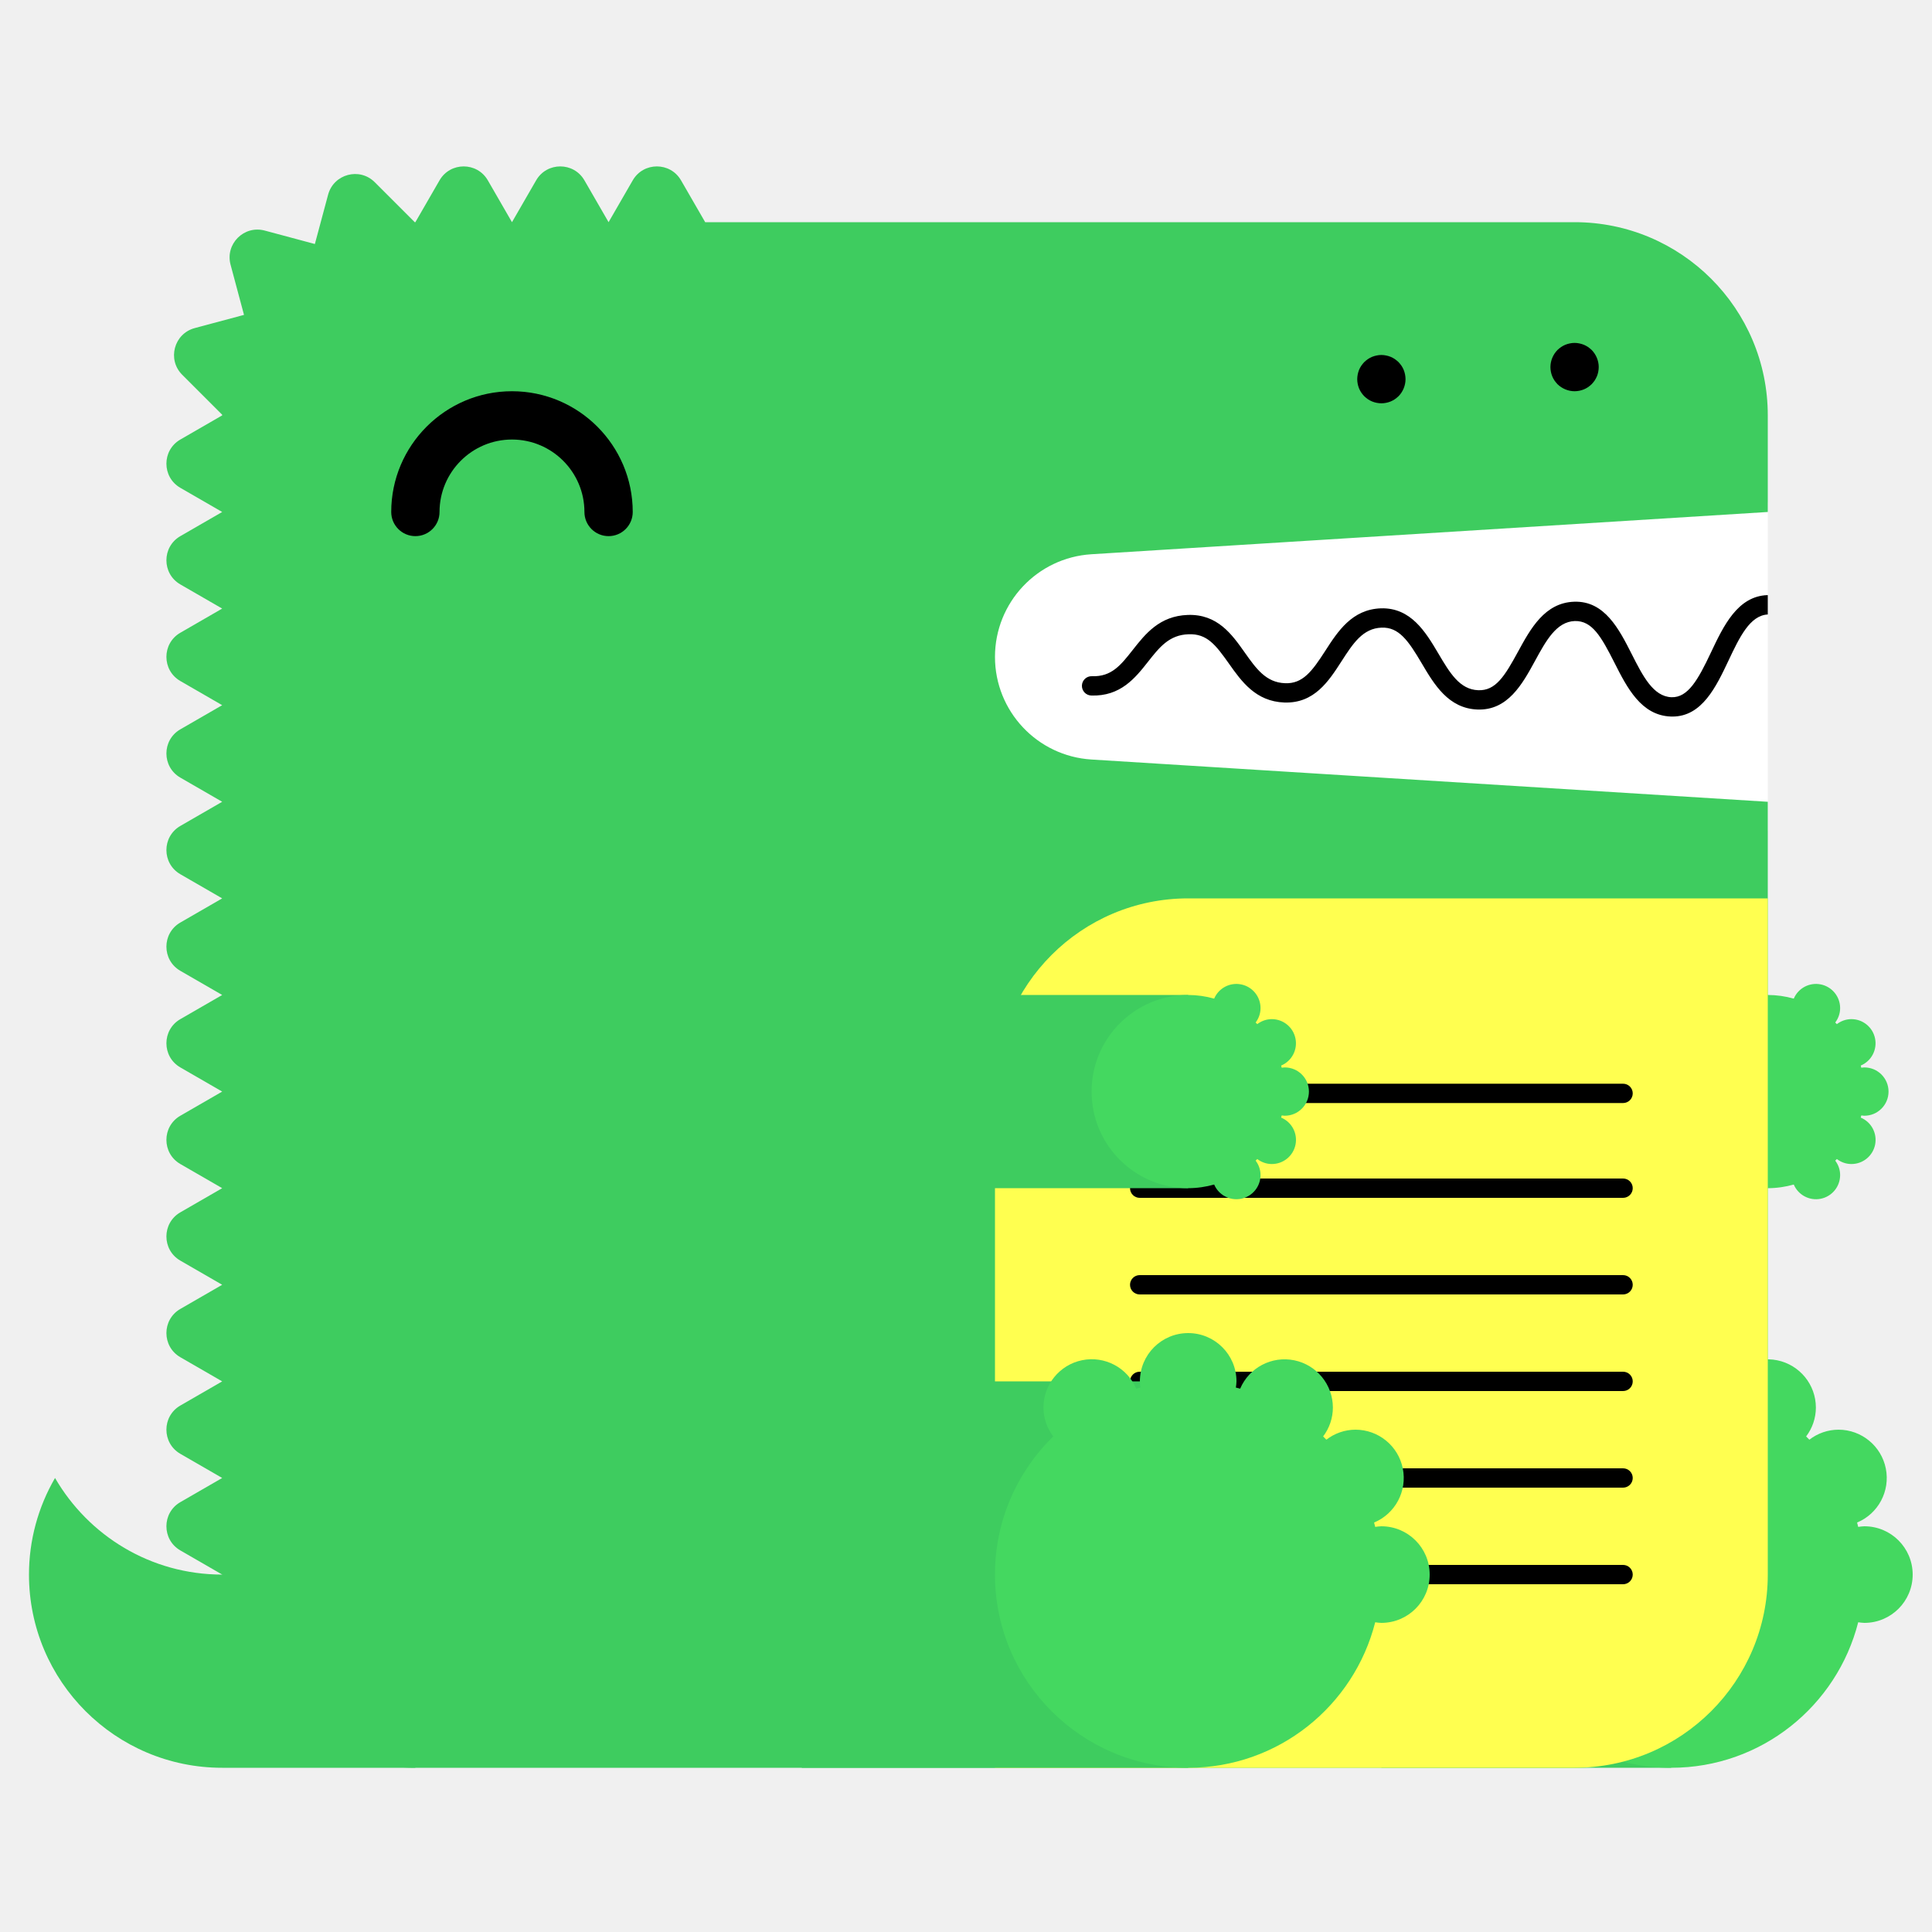
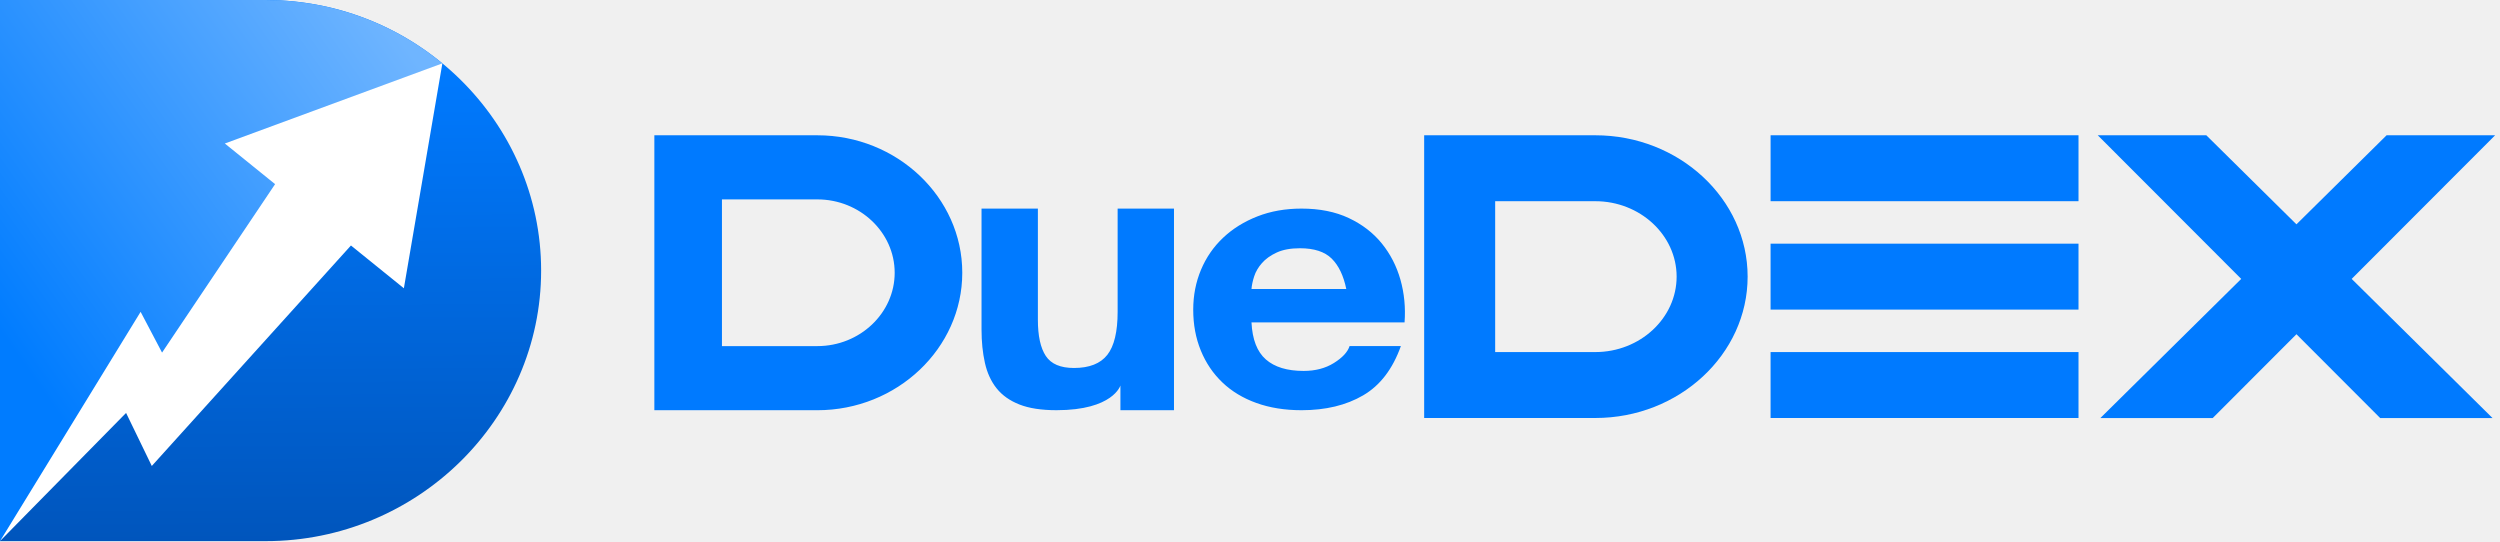
- <svg xmlns="http://www.w3.org/2000/svg" width="200" height="200" viewBox="0 0 200 200">
-   <g fill="none" fill-rule="evenodd">
-     <path fill="#FFF" d="M99 52h84v34H99z" />
-     <path d="M23 163c-7.398 0-13.843-4.027-17.303-10A19.886 19.886 0 0 0 3 163c0 11.046 8.954 20 20 20h20v-20H23z" fill="#3ECC5F" />
-     <path d="M112.98 57.376L183 53V43c0-11.046-8.954-20-20-20H73l-2.5-4.33c-1.112-1.925-3.889-1.925-5 0L63 23l-2.5-4.33c-1.111-1.925-3.889-1.925-5 0L53 23l-2.5-4.33c-1.111-1.925-3.889-1.925-5 0L43 23c-.022 0-.042.003-.065.003l-4.142-4.141c-1.57-1.571-4.252-.853-4.828 1.294l-1.369 5.104-5.192-1.392c-2.148-.575-4.111 1.389-3.535 3.536l1.39 5.193-5.102 1.367c-2.148.576-2.867 3.259-1.296 4.83l4.142 4.142c0 .021-.003.042-.003.064l-4.33 2.5c-1.925 1.111-1.925 3.889 0 5L23 53l-4.33 2.5c-1.925 1.111-1.925 3.889 0 5L23 63l-4.33 2.5c-1.925 1.111-1.925 3.889 0 5L23 73l-4.33 2.5c-1.925 1.111-1.925 3.889 0 5L23 83l-4.33 2.5c-1.925 1.111-1.925 3.889 0 5L23 93l-4.33 2.5c-1.925 1.111-1.925 3.889 0 5L23 103l-4.33 2.5c-1.925 1.111-1.925 3.889 0 5L23 113l-4.33 2.5c-1.925 1.111-1.925 3.889 0 5L23 123l-4.33 2.5c-1.925 1.111-1.925 3.889 0 5L23 133l-4.33 2.5c-1.925 1.111-1.925 3.889 0 5L23 143l-4.33 2.5c-1.925 1.111-1.925 3.889 0 5L23 153l-4.33 2.5c-1.925 1.111-1.925 3.889 0 5L23 163c0 11.046 8.954 20 20 20h120c11.046 0 20-8.954 20-20V83l-70.02-4.376A10.645 10.645 0 0 1 103 68c0-5.621 4.37-10.273 9.98-10.624" fill="#3ECC5F" />
-     <path fill="#3ECC5F" d="M143 183h30v-40h-30z" />
-     <path d="M193 158c-.219 0-.428.037-.639.064-.038-.15-.074-.301-.116-.451A5 5 0 0 0 190.32 148a4.96 4.96 0 0 0-3.016 1.036 26.531 26.531 0 0 0-.335-.336 4.955 4.955 0 0 0 1.011-2.987 5 5 0 0 0-9.599-1.959c-.148-.042-.297-.077-.445-.115.027-.211.064-.42.064-.639a5 5 0 0 0-5-5 5 5 0 0 0-5 5c0 .219.037.428.064.639-.148.038-.297.073-.445.115a4.998 4.998 0 0 0-9.599 1.959c0 1.125.384 2.151 1.011 2.987-3.717 3.632-6.031 8.693-6.031 14.3 0 11.046 8.954 20 20 20 9.339 0 17.16-6.41 19.361-15.064.211.027.42.064.639.064a5 5 0 0 0 5-5 5 5 0 0 0-5-5" fill="#44D860" />
-     <path fill="#3ECC5F" d="M153 123h30v-20h-30z" />
-     <path d="M193 115.5a2.5 2.5 0 1 0 0-5c-.109 0-.214.019-.319.032-.02-.075-.037-.15-.058-.225a2.501 2.501 0 0 0-.963-4.807c-.569 0-1.088.197-1.508.518a6.653 6.653 0 0 0-.168-.168c.314-.417.506-.931.506-1.494a2.5 2.5 0 0 0-4.8-.979A9.987 9.987 0 0 0 183 103c-5.522 0-10 4.478-10 10s4.478 10 10 10c.934 0 1.833-.138 2.69-.377a2.5 2.5 0 0 0 4.8-.979c0-.563-.192-1.077-.506-1.494.057-.055.113-.111.168-.168.42.321.939.518 1.508.518a2.5 2.5 0 0 0 .963-4.807c.021-.074.038-.15.058-.225.105.013.21.032.319.032" fill="#44D860" />
-     <path d="M63 55.5a2.5 2.5 0 0 1-2.5-2.5c0-4.136-3.364-7.5-7.5-7.5s-7.5 3.364-7.5 7.5a2.5 2.5 0 1 1-5 0c0-6.893 5.607-12.5 12.5-12.5S65.5 46.107 65.5 53a2.5 2.5 0 0 1-2.5 2.5" fill="#000" />
-     <path d="M103 183h60c11.046 0 20-8.954 20-20V93h-60c-11.046 0-20 8.954-20 20v70z" fill="#FFFF50" />
-     <path d="M168.02 124h-50.04a1 1 0 1 1 0-2h50.04a1 1 0 1 1 0 2m0 20h-50.04a1 1 0 1 1 0-2h50.04a1 1 0 1 1 0 2m0 20h-50.04a1 1 0 1 1 0-2h50.04a1 1 0 1 1 0 2m0-49.814h-50.04a1 1 0 1 1 0-2h50.04a1 1 0 1 1 0 2m0 19.814h-50.04a1 1 0 1 1 0-2h50.04a1 1 0 1 1 0 2m0 20h-50.04a1 1 0 1 1 0-2h50.04a1 1 0 1 1 0 2M183 61.611c-.012 0-.022-.006-.034-.005-3.09.105-4.552 3.196-5.842 5.923-1.346 2.85-2.387 4.703-4.093 4.647-1.889-.068-2.969-2.202-4.113-4.46-1.314-2.594-2.814-5.536-5.963-5.426-3.046.104-4.513 2.794-5.807 5.167-1.377 2.528-2.314 4.065-4.121 3.994-1.927-.07-2.951-1.805-4.136-3.813-1.321-2.236-2.848-4.75-5.936-4.664-2.994.103-4.465 2.385-5.763 4.4-1.373 2.13-2.335 3.428-4.165 3.351-1.973-.07-2.992-1.51-4.171-3.177-1.324-1.873-2.816-3.993-5.895-3.89-2.928.1-4.399 1.97-5.696 3.618-1.232 1.564-2.194 2.802-4.229 2.724a1 1 0 0 0-.072 2c3.017.101 4.545-1.8 5.872-3.487 1.177-1.496 2.193-2.787 4.193-2.855 1.926-.082 2.829 1.115 4.195 3.045 1.297 1.834 2.769 3.914 5.731 4.021 3.103.104 4.596-2.215 5.918-4.267 1.182-1.834 2.202-3.417 4.15-3.484 1.793-.067 2.769 1.35 4.145 3.681 1.297 2.197 2.766 4.686 5.787 4.796 3.125.108 4.634-2.62 5.949-5.035 1.139-2.088 2.214-4.06 4.119-4.126 1.793-.042 2.728 1.595 4.111 4.33 1.292 2.553 2.757 5.445 5.825 5.556l.169.003c3.064 0 4.518-3.075 5.805-5.794 1.139-2.41 2.217-4.68 4.067-4.773v-2z" fill="#000" />
-     <path fill="#3ECC5F" d="M83 183h40v-40H83z" />
-     <path d="M143 158c-.219 0-.428.037-.639.064-.038-.15-.074-.301-.116-.451A5 5 0 0 0 140.32 148a4.96 4.96 0 0 0-3.016 1.036 26.531 26.531 0 0 0-.335-.336 4.955 4.955 0 0 0 1.011-2.987 5 5 0 0 0-9.599-1.959c-.148-.042-.297-.077-.445-.115.027-.211.064-.42.064-.639a5 5 0 0 0-5-5 5 5 0 0 0-5 5c0 .219.037.428.064.639-.148.038-.297.073-.445.115a4.998 4.998 0 0 0-9.599 1.959c0 1.125.384 2.151 1.011 2.987-3.717 3.632-6.031 8.693-6.031 14.3 0 11.046 8.954 20 20 20 9.339 0 17.16-6.41 19.361-15.064.211.027.42.064.639.064a5 5 0 0 0 5-5 5 5 0 0 0-5-5" fill="#44D860" />
-     <path fill="#3ECC5F" d="M83 123h40v-20H83z" />
-     <path d="M133 115.5a2.5 2.5 0 1 0 0-5c-.109 0-.214.019-.319.032-.02-.075-.037-.15-.058-.225a2.501 2.501 0 0 0-.963-4.807c-.569 0-1.088.197-1.508.518a6.653 6.653 0 0 0-.168-.168c.314-.417.506-.931.506-1.494a2.5 2.5 0 0 0-4.8-.979A9.987 9.987 0 0 0 123 103c-5.522 0-10 4.478-10 10s4.478 10 10 10c.934 0 1.833-.138 2.69-.377a2.5 2.5 0 0 0 4.8-.979c0-.563-.192-1.077-.506-1.494.057-.055.113-.111.168-.168.42.321.939.518 1.508.518a2.5 2.5 0 0 0 .963-4.807c.021-.074.038-.15.058-.225.105.013.21.032.319.032" fill="#44D860" />
-     <path d="M143 41.75c-.16 0-.33-.02-.49-.05a2.52 2.52 0 0 1-.47-.14c-.15-.06-.29-.14-.431-.23-.13-.09-.259-.2-.38-.31-.109-.12-.219-.24-.309-.38s-.17-.28-.231-.43a2.619 2.619 0 0 1-.189-.96c0-.16.02-.33.05-.49.03-.16.08-.31.139-.47.061-.15.141-.29.231-.43.09-.13.2-.26.309-.38.121-.11.25-.22.38-.31.141-.09.281-.17.431-.23.149-.06.31-.11.47-.14.32-.07.65-.07.98 0 .159.03.32.08.47.14.149.06.29.14.43.23.13.09.259.2.38.31.11.12.22.25.31.38.09.14.17.28.23.43.06.16.11.31.14.47.029.16.05.33.05.49 0 .66-.271 1.31-.73 1.77-.121.11-.25.22-.38.31-.14.09-.281.17-.43.23a2.565 2.565 0 0 1-.96.19m20-1.25c-.66 0-1.3-.27-1.771-.73a3.802 3.802 0 0 1-.309-.38c-.09-.14-.17-.28-.231-.43a2.619 2.619 0 0 1-.189-.96c0-.66.27-1.3.729-1.77.121-.11.25-.22.38-.31.141-.09.281-.17.431-.23.149-.06.31-.11.47-.14.32-.07.66-.07.98 0 .159.03.32.08.47.14.149.06.29.14.43.23.13.09.259.2.38.31.459.47.73 1.11.73 1.77 0 .16-.021.33-.05.49-.03.16-.08.32-.14.47-.07.15-.14.29-.23.43-.09.13-.2.26-.31.38-.121.11-.25.22-.38.31-.14.09-.281.17-.43.23a2.565 2.565 0 0 1-.96.19" fill="#000" />
-   </g>
+ <svg xmlns="http://www.w3.org/2000/svg" width="462" height="100" viewBox="0 0 462 100" fill="none">
+   <path fill-rule="evenodd" clip-rule="evenodd" d="M276.308 65.061H294.827C303.084 65.061 309.84 58.789 309.84 51.122C309.84 43.456 303.084 37.184 294.827 37.184H276.308V65.061ZM276.308 25H294.827C310.3 25 322.962 36.756 322.962 51.122C322.962 65.489 310.3 77.245 294.827 77.245H276.308H269.746H263.186V39.475V25H276.308ZM384.11 37.184V25H327.205V37.184H342.97H384.11ZM384.109 57.216V45.034H327.203V57.216H342.969H384.109ZM384.109 65.062V77.245H342.969H327.203V65.062H384.109ZM441.041 25L424.385 41.455L407.728 25H387.668L414.177 51.542L388.146 77.257H408.911L424.385 61.763L439.86 77.257H460.622L434.592 51.542L461.098 25H441.041Z" fill="#007AFF" />
+   <path fill-rule="evenodd" clip-rule="evenodd" d="M151.045 63.961H133.416V36.849H151.045C158.906 36.849 165.337 42.949 165.337 50.405C165.337 57.861 158.906 63.961 151.045 63.961ZM151.045 25.001H133.416H120.924V39.078V75.809H127.169H133.416H151.045C165.776 75.809 177.829 64.377 177.829 50.405C177.829 36.433 165.776 25.001 151.045 25.001ZM207.053 75.805V71.236C207.053 71.236 205.708 75.805 195.246 75.805C192.46 75.805 190.174 75.454 188.389 74.751C186.606 74.048 185.201 73.053 184.172 71.763C183.146 70.475 182.424 68.906 182.011 67.053C181.594 65.202 181.387 63.151 181.387 60.901V38.546H191.8V59.075C191.8 62.074 192.289 64.311 193.267 65.787C194.244 67.265 195.979 68.002 198.472 68.002C201.307 68.002 203.36 67.193 204.633 65.578C205.904 63.959 206.539 61.301 206.539 57.599V38.546H216.953V75.805H207.053ZM240.225 45.877C242.852 45.877 244.812 46.515 246.102 47.794C247.391 49.074 248.288 50.945 248.793 53.411H231.276C231.326 52.726 231.49 51.949 231.769 51.081C232.045 50.215 232.528 49.393 233.21 48.617C233.891 47.84 234.803 47.19 235.94 46.664C237.078 46.14 238.505 45.877 240.225 45.877ZM240.906 68.547C237.873 68.547 235.547 67.84 233.931 66.425C232.311 65.008 231.427 62.725 231.276 59.575H259.563C259.765 56.836 259.511 54.211 258.805 51.699C258.095 49.188 256.945 46.949 255.354 44.985C253.762 43.023 251.725 41.459 249.248 40.293C246.771 39.13 243.864 38.548 240.527 38.548C237.543 38.548 234.827 39.027 232.375 39.986C229.922 40.945 227.812 42.258 226.042 43.925C224.272 45.592 222.907 47.566 221.947 49.849C220.987 52.133 220.508 54.599 220.508 57.245C220.508 59.985 220.975 62.498 221.911 64.78C222.845 67.063 224.172 69.028 225.892 70.67C227.611 72.314 229.708 73.581 232.185 74.473C234.662 75.363 237.443 75.807 240.527 75.807C244.977 75.807 248.769 74.895 251.902 73.067C255.037 71.243 257.364 68.204 258.881 63.959H249.401C249.046 65.055 248.086 66.093 246.518 67.074C244.951 68.058 243.081 68.547 240.906 68.547Z" fill="#007AFF" />
+   <path fill-rule="evenodd" clip-rule="evenodd" d="M49.135 0H0V100H49.135C77.108 100 100 77.5 100 50C100 22.5 77.108 0 49.135 0Z" fill="url(#paint0_linear)" />
+   <path fill-rule="evenodd" clip-rule="evenodd" d="M49.03 0H0V100C0 100 73.132 22.477 81.75 11.709C72.901 4.38 61.458 0 49.03 0Z" fill="url(#paint1_linear)" />
+   <path fill-rule="evenodd" clip-rule="evenodd" d="M81.75 11.709L41.549 26.521L50.837 34.03L29.947 65.157L25.986 57.627L0.031 99.954L23.299 76.308L28.051 86.112L64.855 45.367L74.636 53.274L81.75 11.709Z" fill="white" />
+   <defs>
+     <linearGradient id="paint0_linear" x1="81.25" y1="12.5" x2="81.773" y2="99.997" gradientUnits="userSpaceOnUse">
+       <stop stop-color="#007AFF" />
+       <stop offset="1" stop-color="#0055BC" />
+     </linearGradient>
+     <linearGradient id="paint1_linear" x1="75" y1="8.333" x2="-0.218" y2="61.045" gradientUnits="userSpaceOnUse">
+       <stop stop-color="#6FB5FF" />
+       <stop offset="1" stop-color="#007CFF" />
+     </linearGradient>
+   </defs>
</svg>
